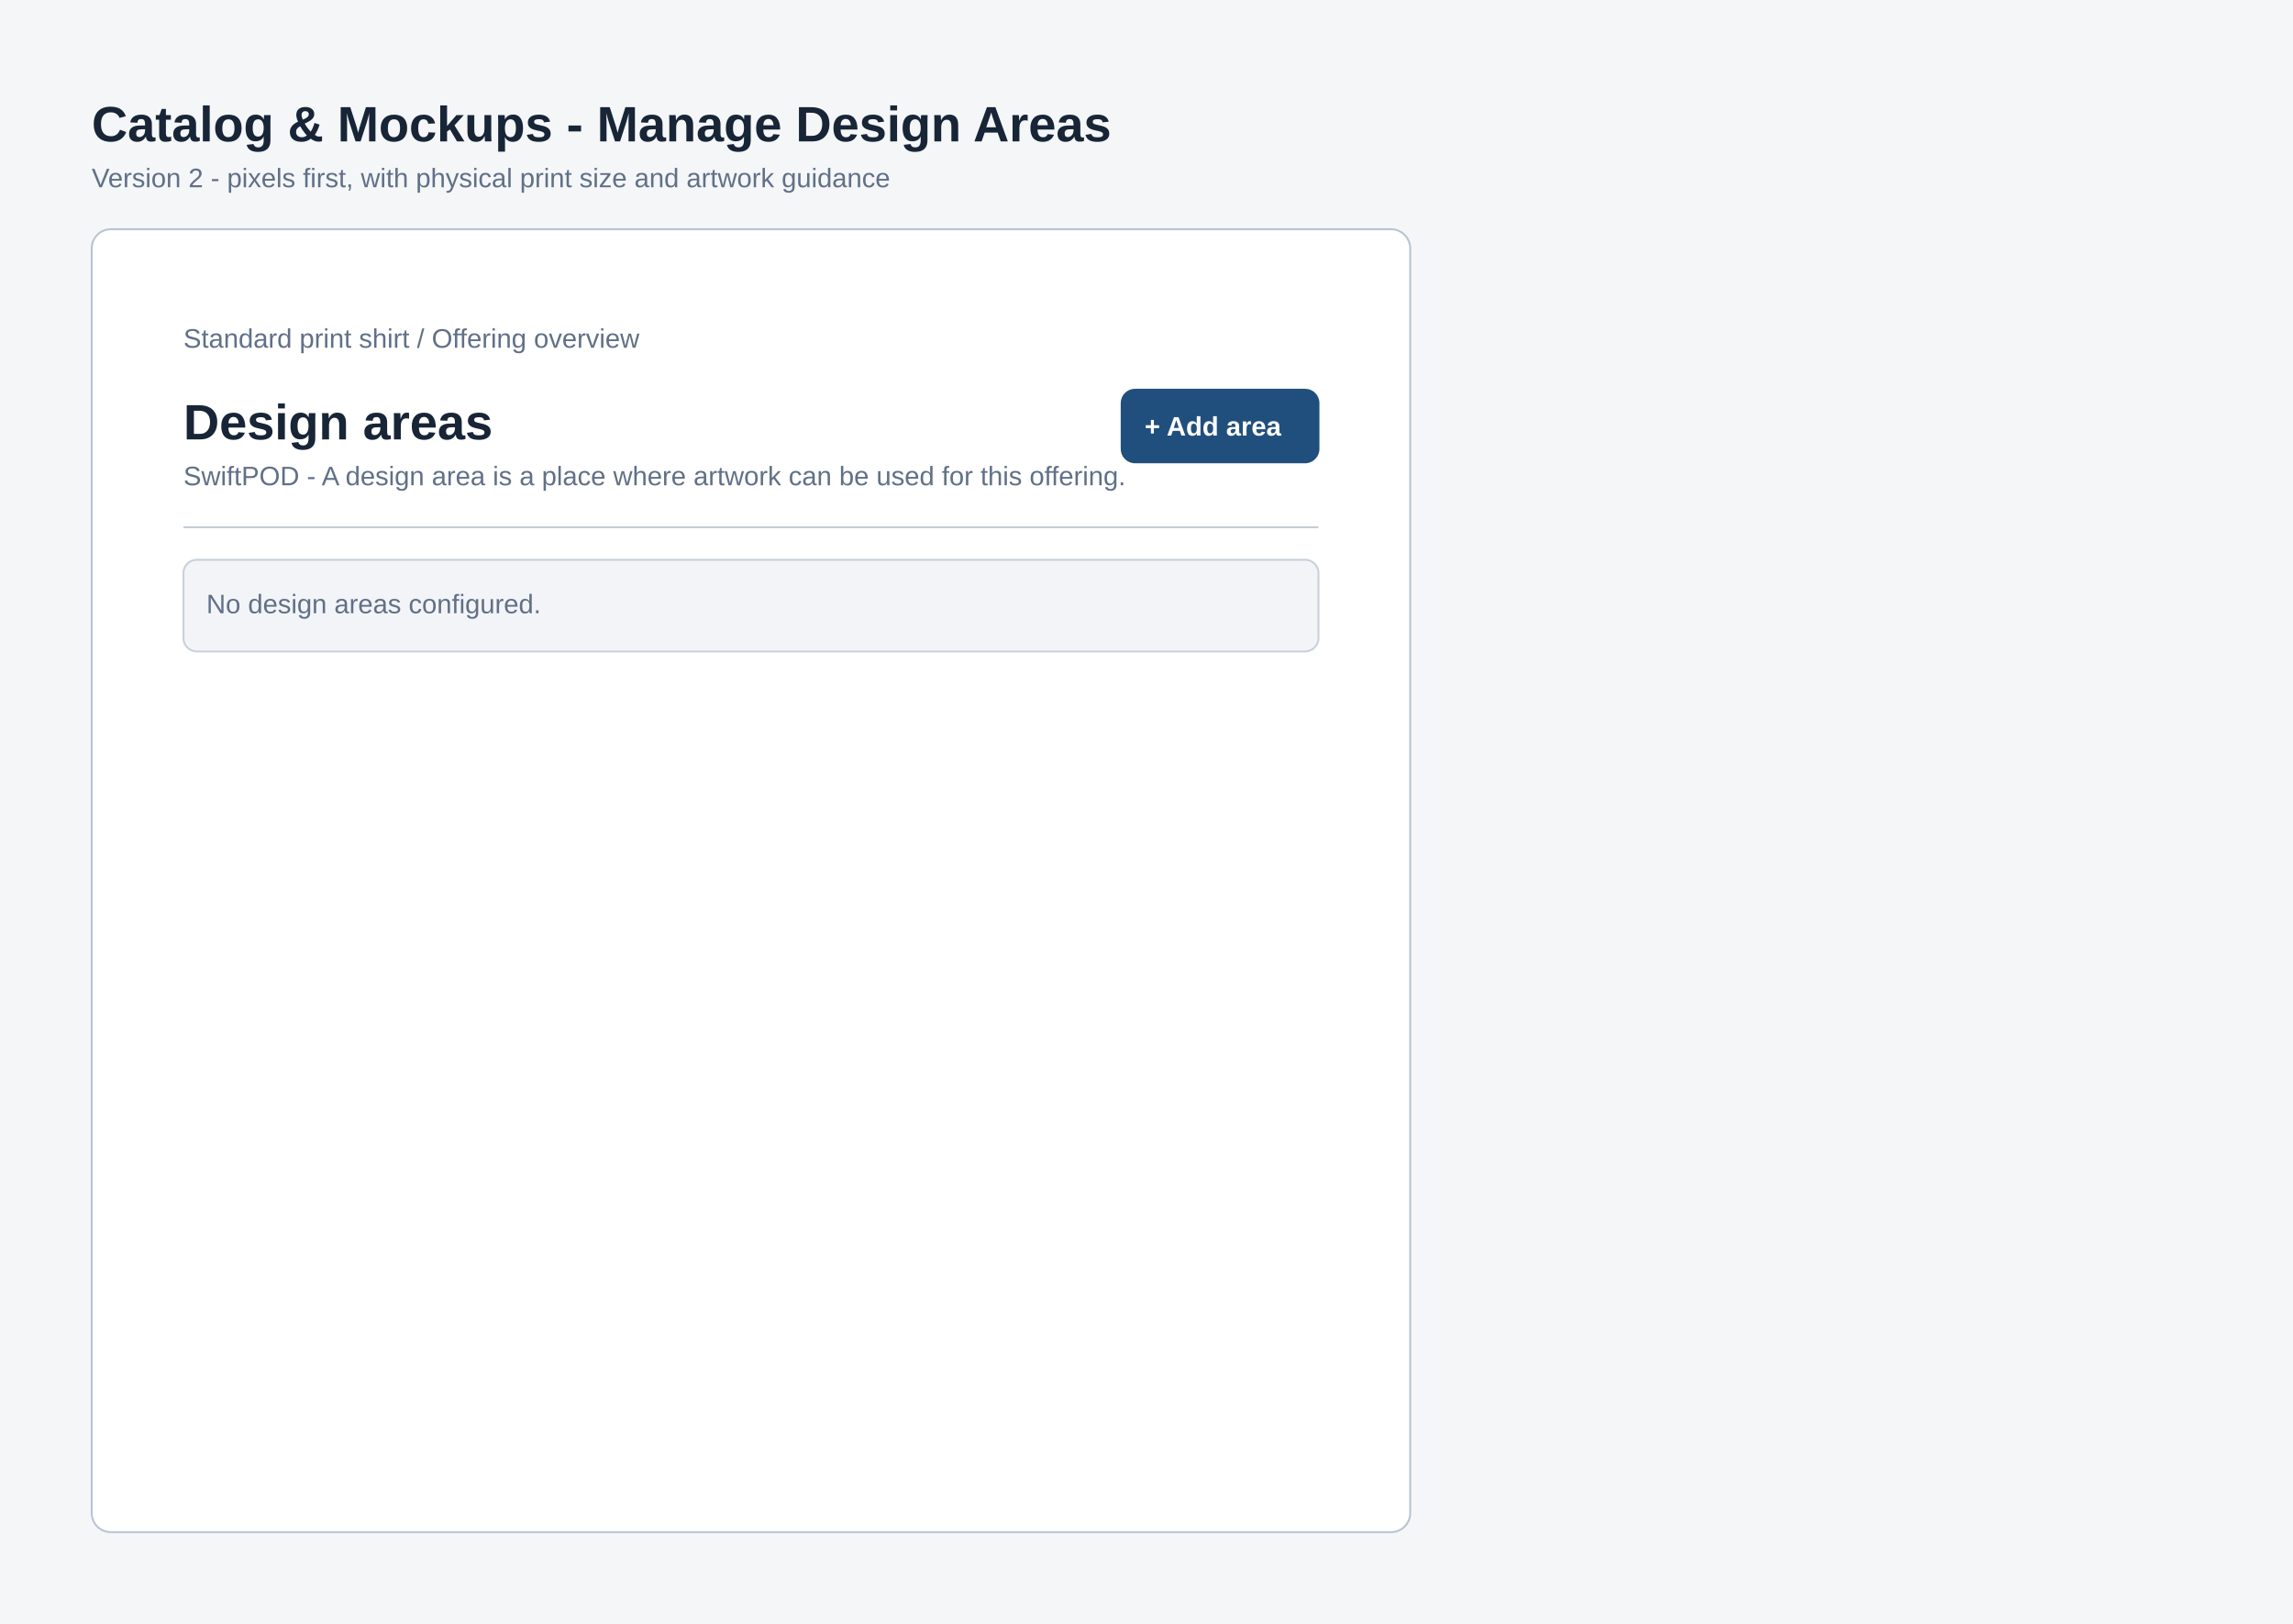
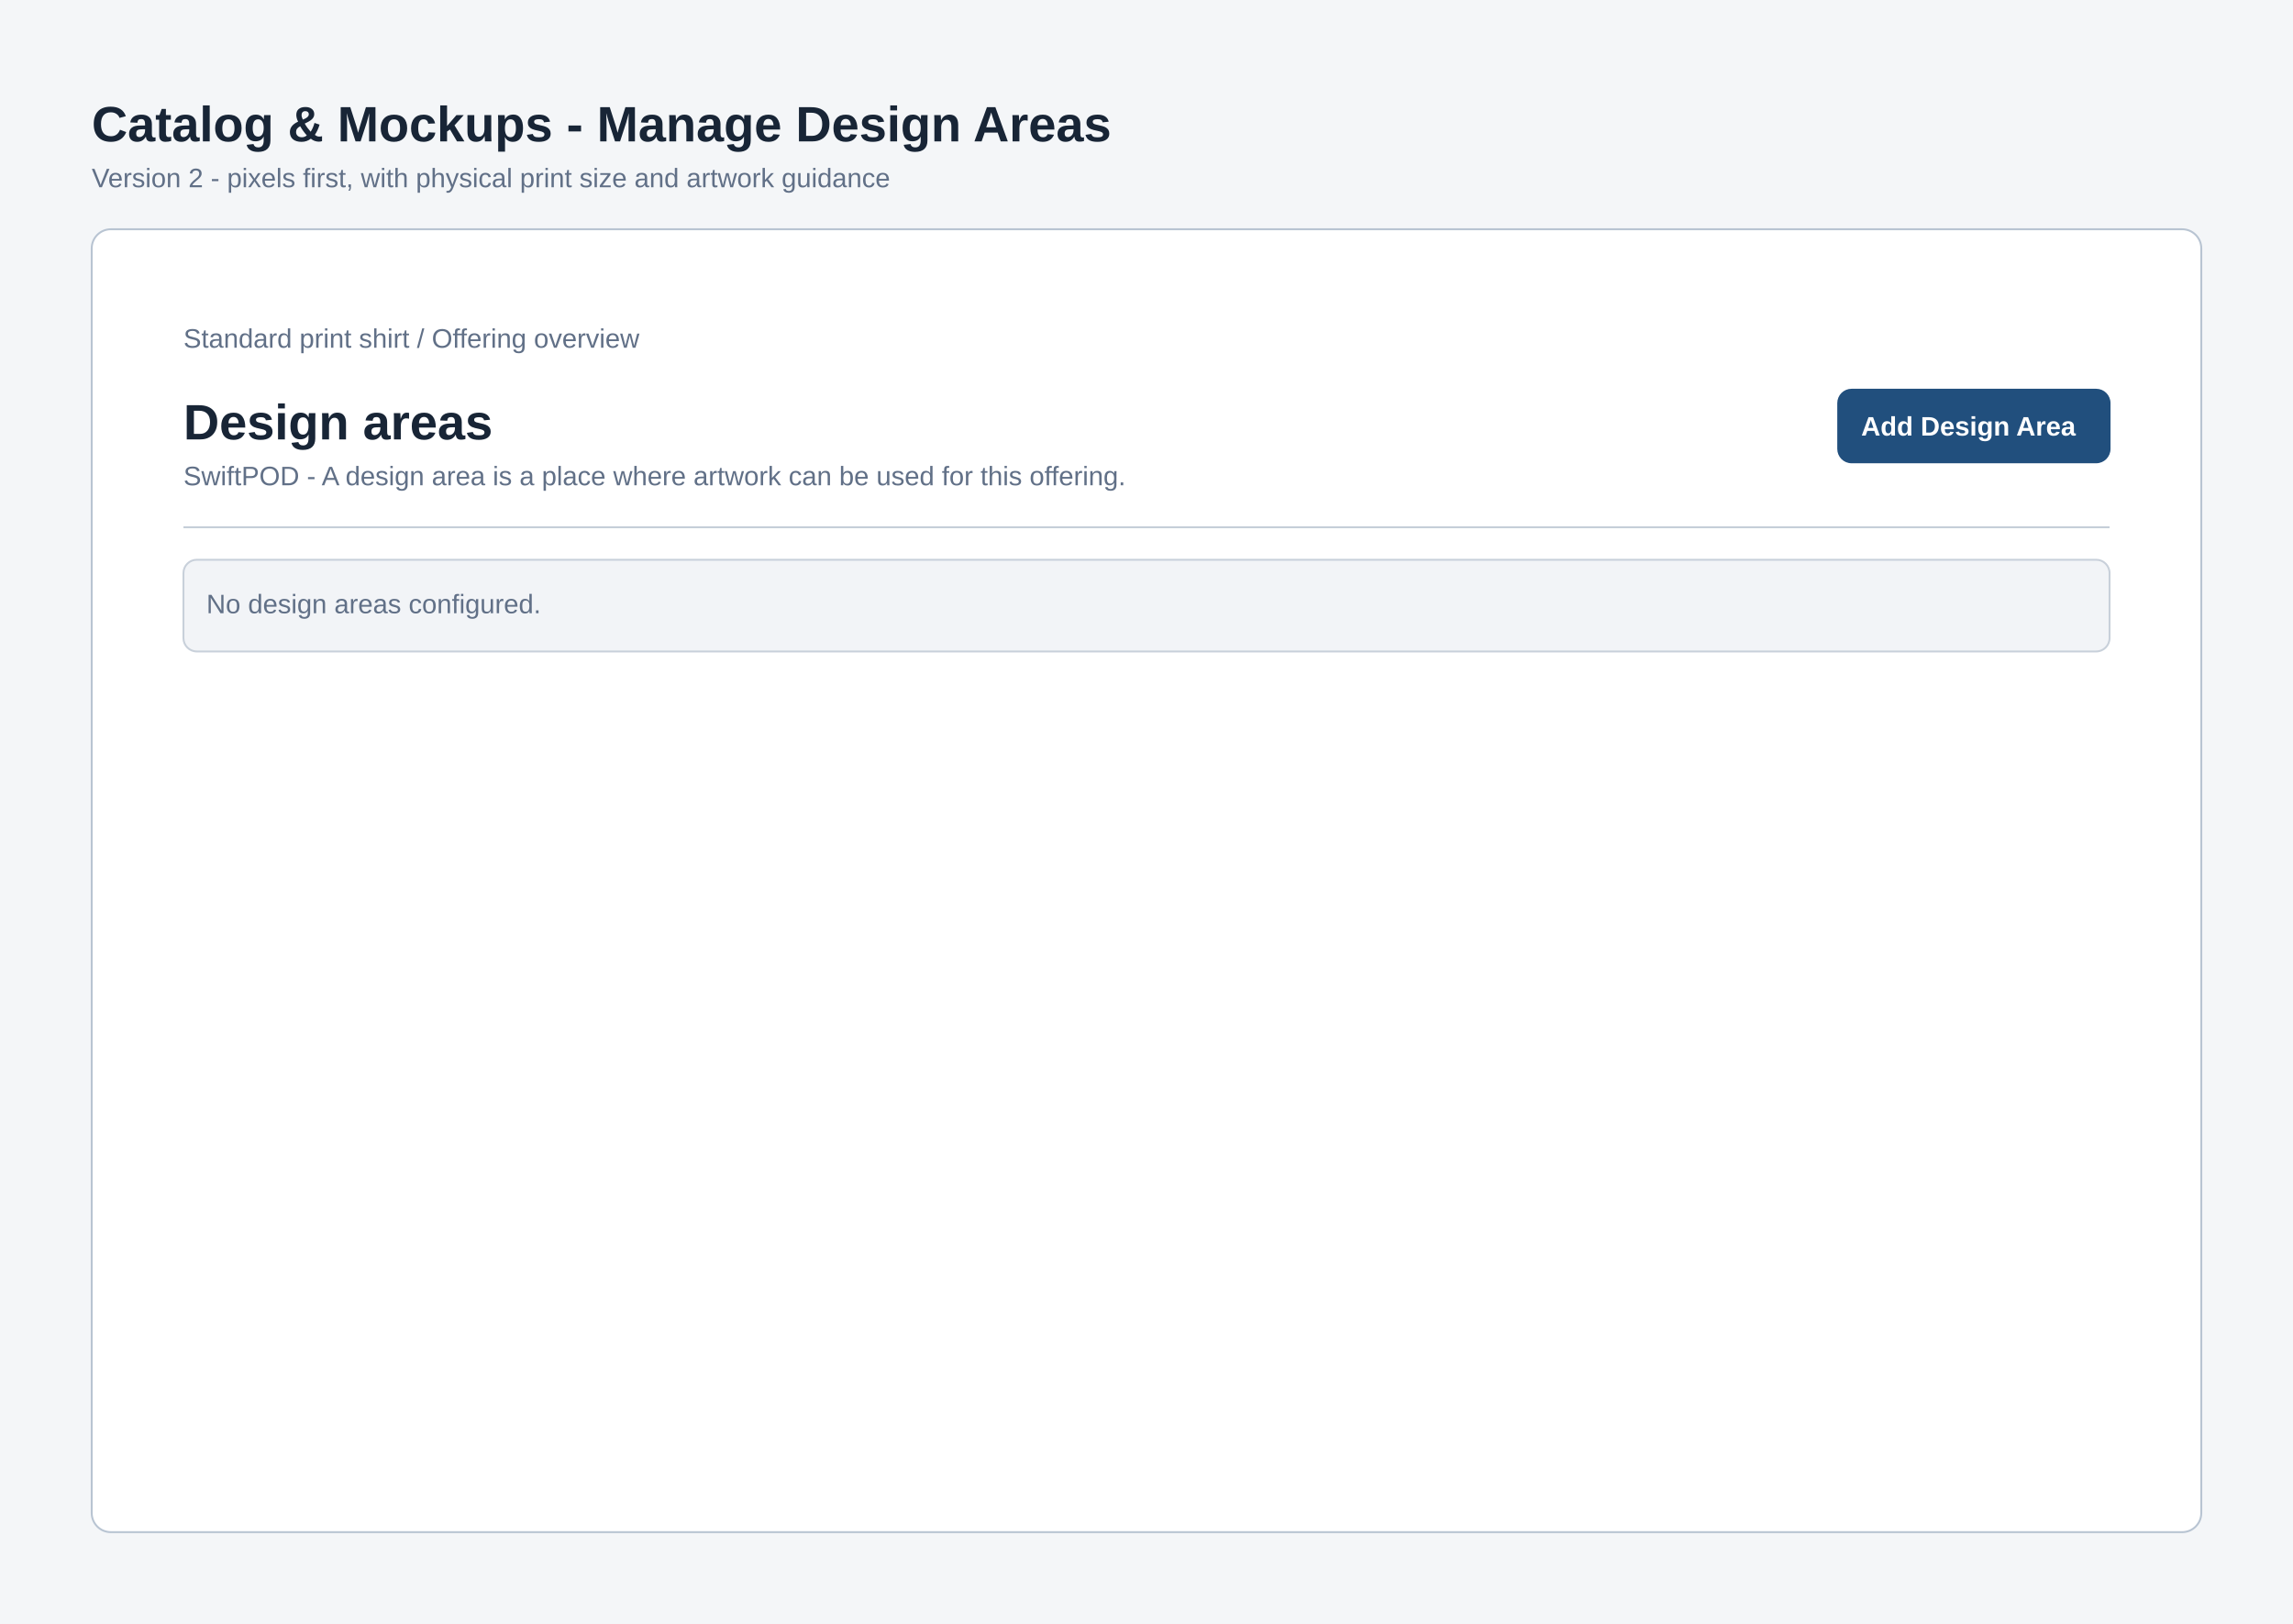
<svg xmlns="http://www.w3.org/2000/svg" width="1200" height="850" viewBox="0 0 1200 850" role="img" aria-label="Catalog &amp; Mockups - Manage Design Areas">
  <rect width="100%" height="100%" fill="#f4f6f8" />
  <g data-ui-id="page" data-ui-kind="stack" data-enabled="true">
    <g data-ui-id="page-header" data-ui-kind="stack" data-enabled="true">
      <g data-ui-id="page-title" data-ui-kind="text" data-enabled="true">
        <text x="48" y="74" fill="#182536" font-family="Segoe UI, Arial, sans-serif" font-size="26" font-weight="600">Catalog &amp; Mockups - Manage Design Areas</text>
      </g>
      <g data-ui-id="page-subtitle" data-ui-kind="text" data-enabled="true">
        <text x="48" y="98" fill="#617087" font-family="Segoe UI, Arial, sans-serif" font-size="14" font-weight="400">Version 2 - pixels first, with physical print size and artwork guidance</text>
      </g>
    </g>
-     <g data-ui-id="master-detail" data-ui-kind="grid" data-enabled="true">
+     <g data-ui-id="collection-surface" data-ui-kind="grid" data-enabled="true">
      <g data-ui-id="area-collection" data-ui-kind="panel" data-enabled="true">
-         <rect x="48" y="120" width="690" height="682" rx="10" fill="#ffffff" stroke="#b8c4d2" stroke-width="1" />
+         <rect x="48" y="120" width="1104" height="682" rx="10" fill="#ffffff" stroke="#b8c4d2" stroke-width="1" />
        <g data-ui-id="collection-context" data-ui-kind="text" data-enabled="true">
          <text x="96" y="182" fill="#617087" font-family="Segoe UI, Arial, sans-serif" font-size="14" font-weight="400">Standard print shirt / Offering overview</text>
        </g>
        <g data-ui-id="collection-header" data-ui-kind="grid" data-enabled="true">
          <g data-ui-id="collection-title-group" data-ui-kind="stack" data-enabled="true">
            <g data-ui-id="collection-title" data-ui-kind="text" data-enabled="true">
              <text x="96" y="230" fill="#182536" font-family="Segoe UI, Arial, sans-serif" font-size="26" font-weight="600">Design areas</text>
            </g>
            <g data-ui-id="collection-help" data-ui-kind="text" data-enabled="true">
              <text x="96" y="254" fill="#617087" font-family="Segoe UI, Arial, sans-serif" font-size="14" font-weight="400">SwiftPOD - A design area is a place where artwork can be used for this offering.</text>
            </g>
          </g>
          <g data-ui-id="add-area" data-ui-kind="button" data-enabled="true">
-             <rect x="587" y="204" width="103" height="38" rx="7" fill="#214f7d" stroke="#214f7d" stroke-width="1" />
-             <text x="599" y="228" fill="#ffffff" font-family="Segoe UI, Arial, sans-serif" font-size="14" font-weight="600">+ Add area</text>
+             <rect x="962" y="204" width="142" height="38" rx="7" fill="#214f7d" stroke="#214f7d" stroke-width="1" />
+             <text x="974" y="228" fill="#ffffff" font-family="Segoe UI, Arial, sans-serif" font-size="14" font-weight="600">Add Design Area</text>
          </g>
        </g>
        <g data-ui-id="collection-divider" data-ui-kind="divider" data-enabled="true">
-           <line x1="96" y1="276" x2="690" y2="276" stroke="#c5ced8" stroke-width="1" />
+           <line x1="96" y1="276" x2="1104" y2="276" stroke="#c5ced8" stroke-width="1" />
        </g>
        <g data-ui-id="empty-collection-message" data-ui-kind="message" data-enabled="true">
-           <rect x="96" y="293" width="594" height="48" rx="7" fill="#f2f4f7" stroke="#c8d0da" stroke-width="1" />
+           <rect x="96" y="293" width="1008" height="48" rx="7" fill="#f2f4f7" stroke="#c8d0da" stroke-width="1" />
          <text x="108" y="321" fill="#617087" font-family="Segoe UI, Arial, sans-serif" font-size="14" font-weight="400">No design areas configured.</text>
        </g>
      </g>
    </g>
  </g>
</svg>
